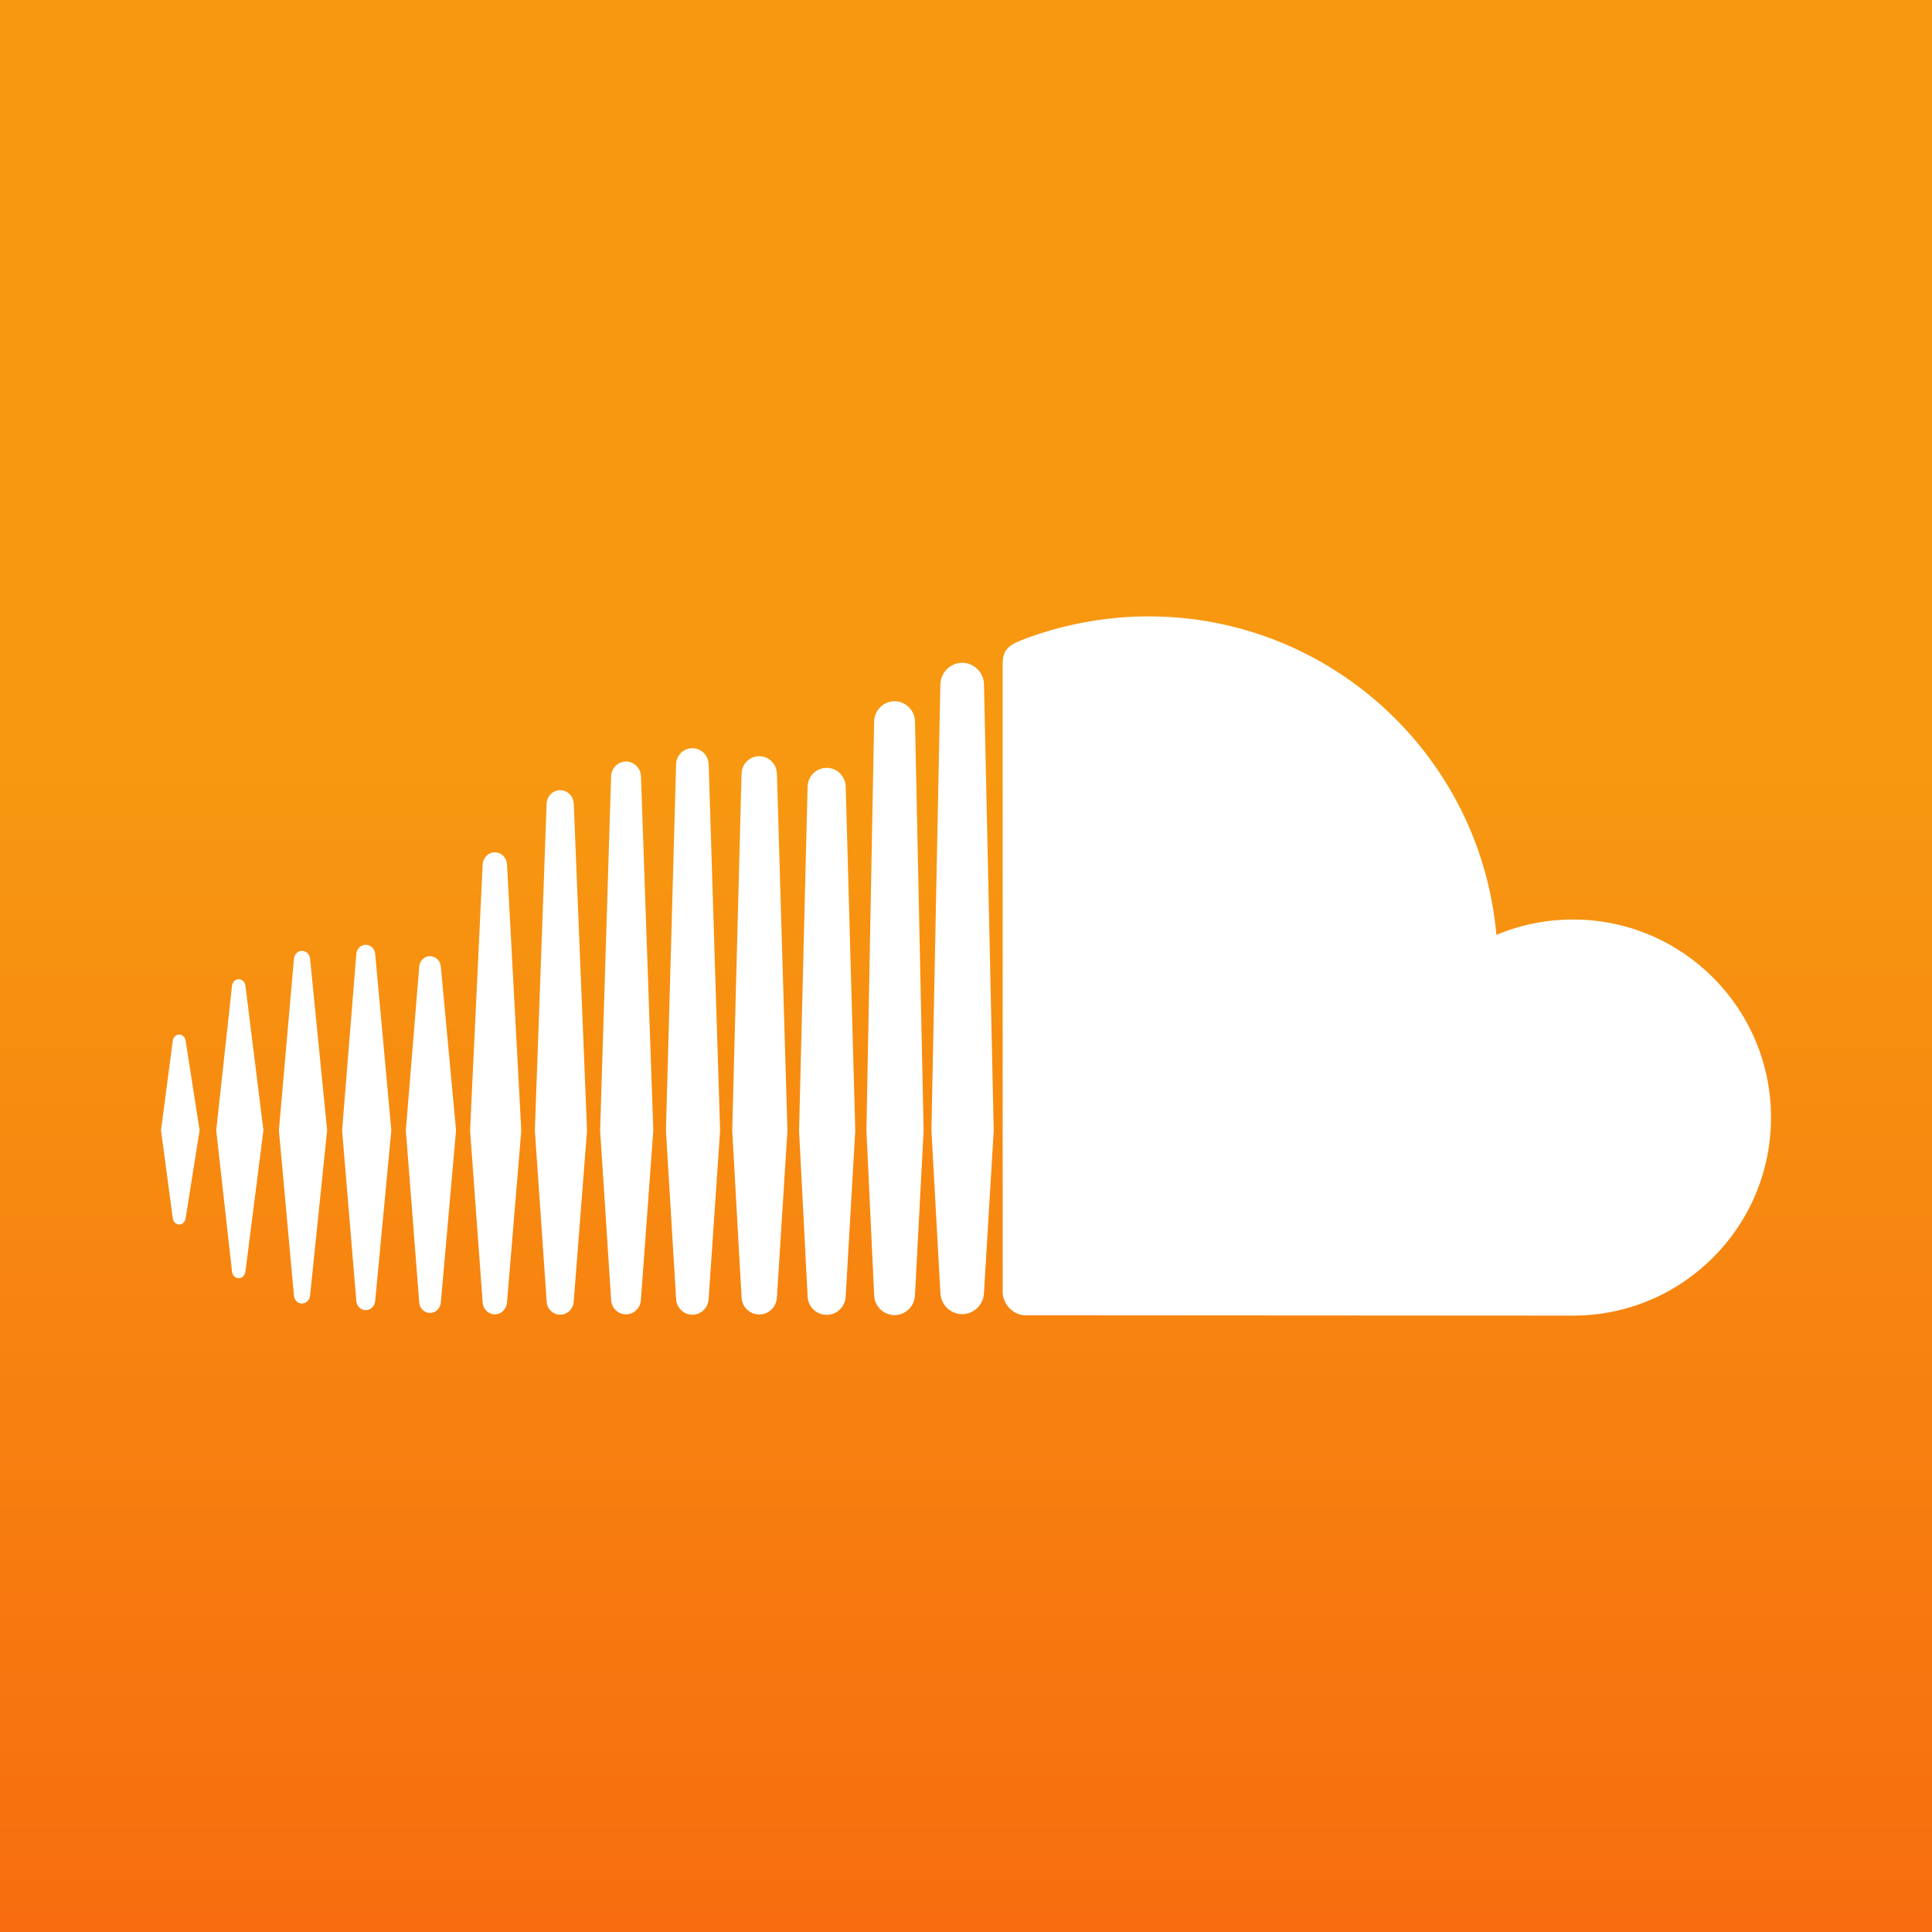
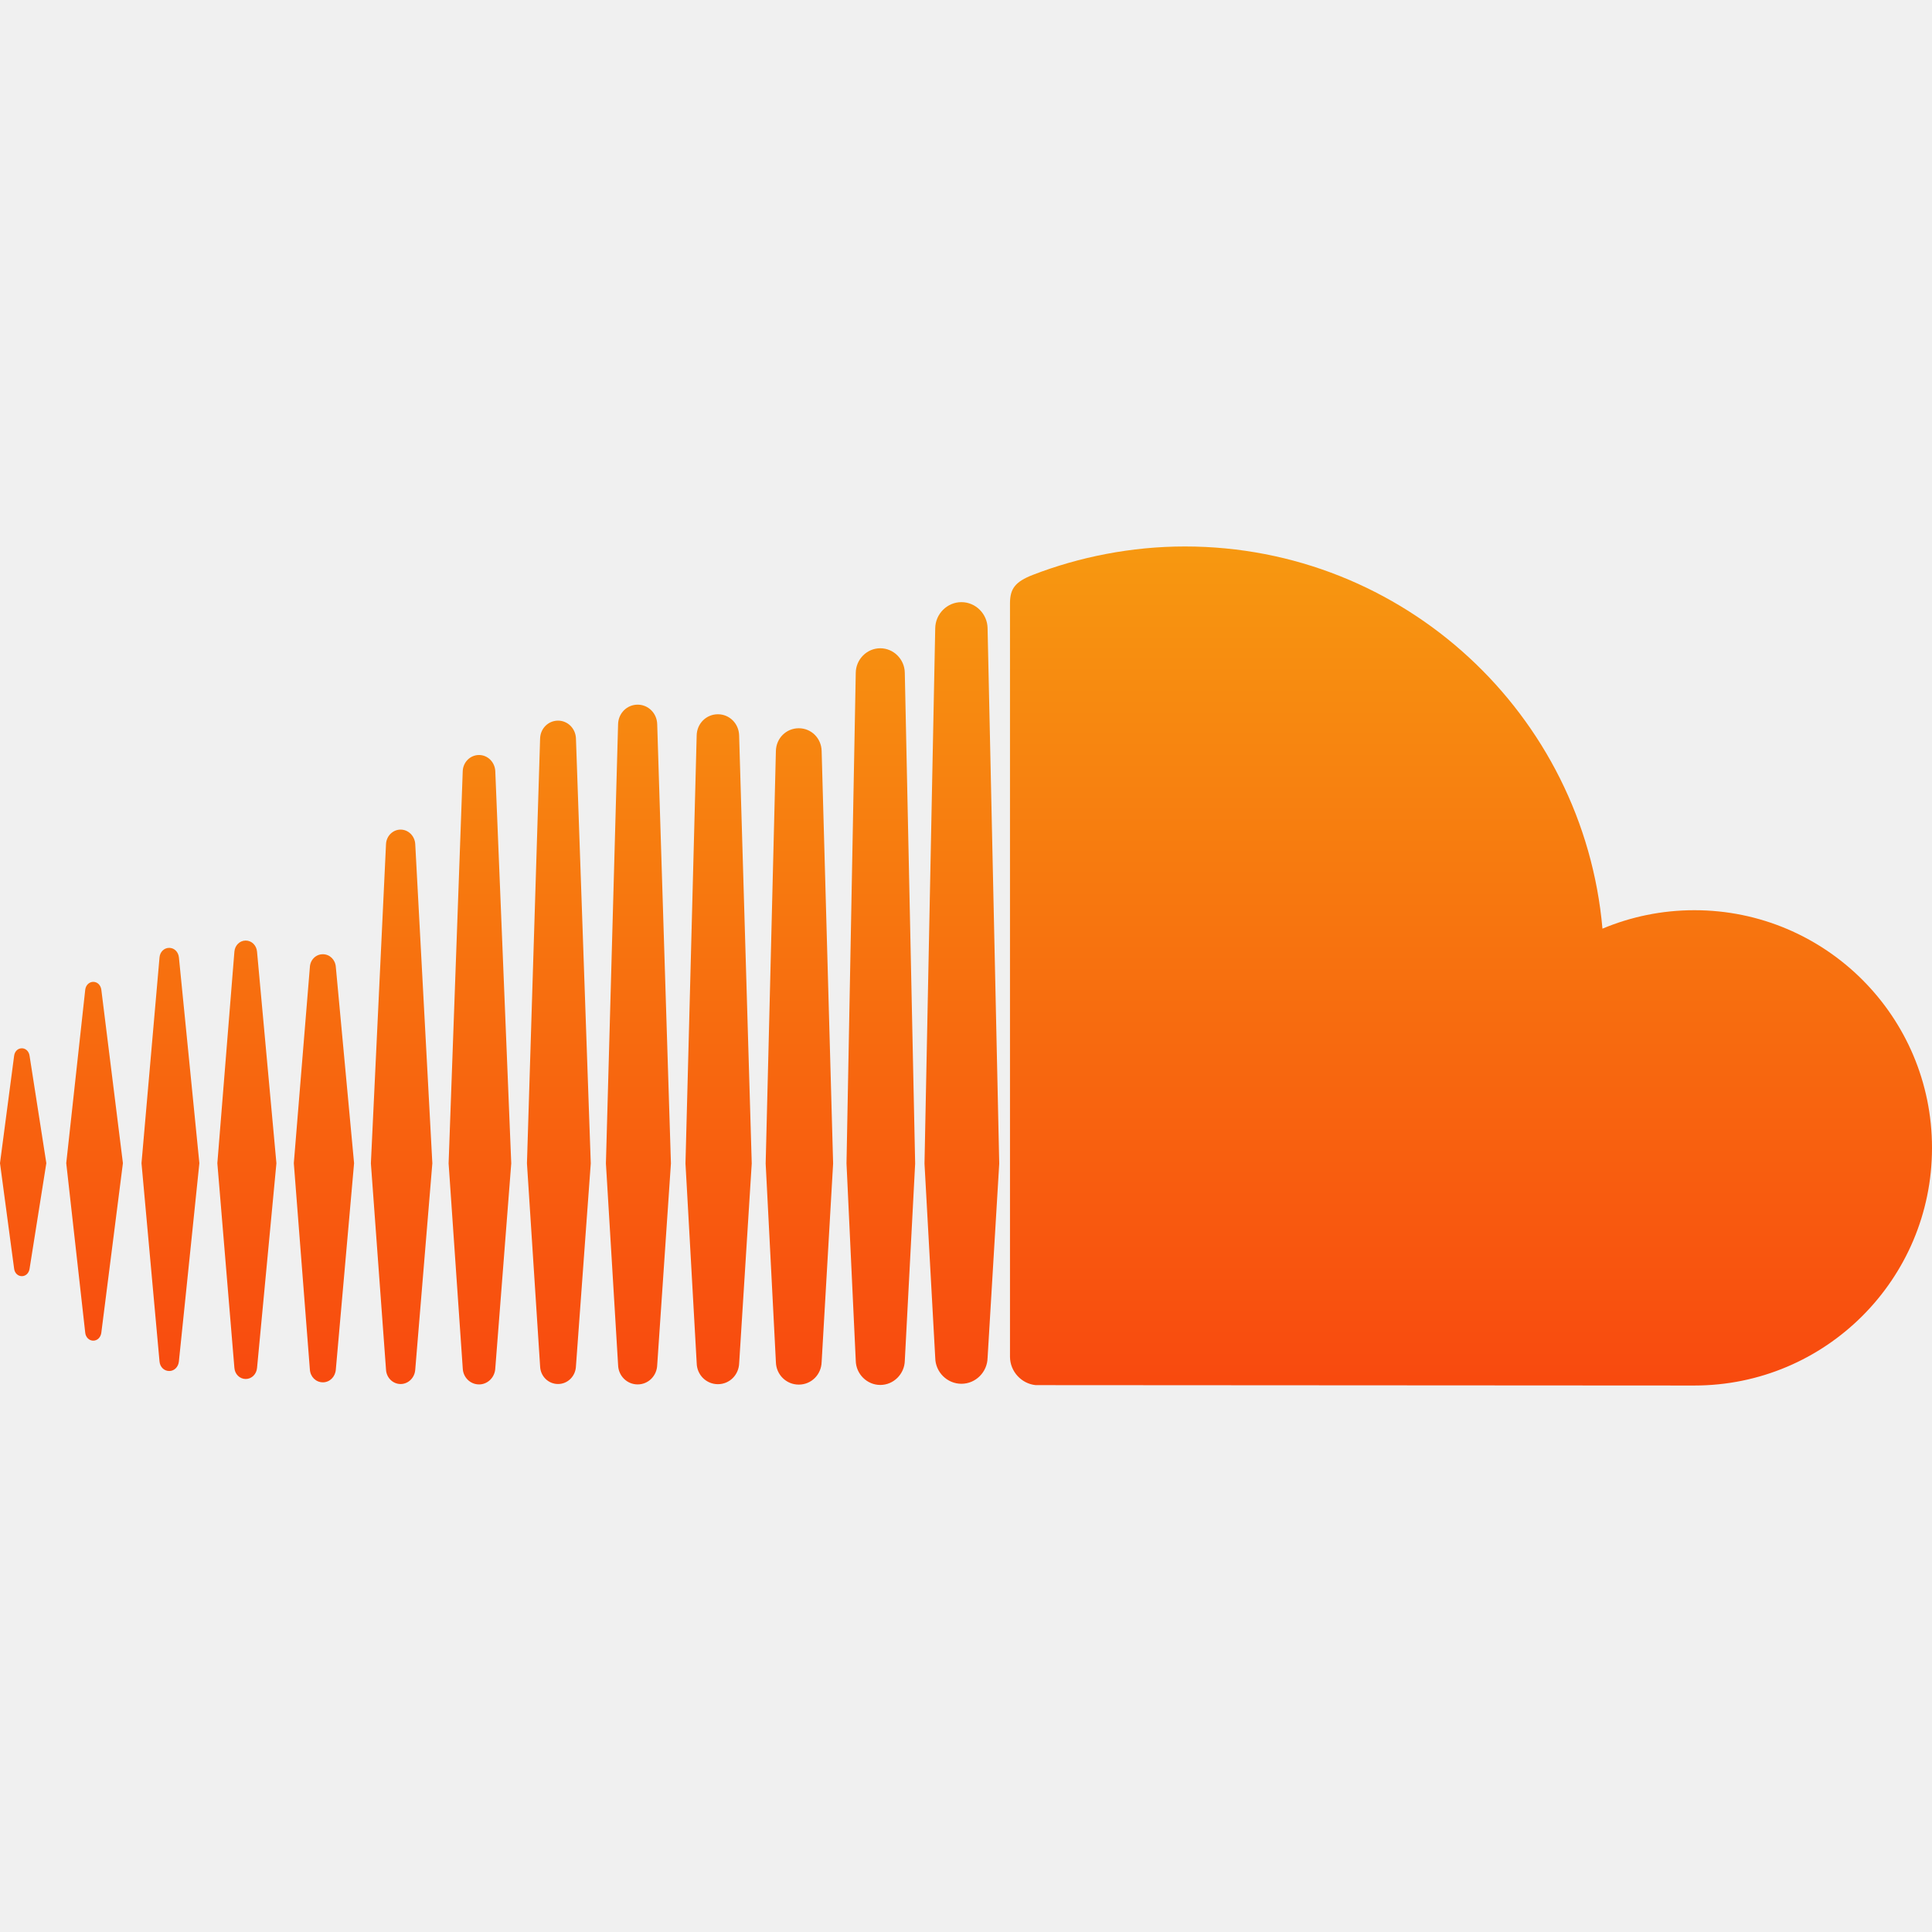
- <svg xmlns="http://www.w3.org/2000/svg" xmlns:xlink="http://www.w3.org/1999/xlink" width="600" height="600" viewBox="0 0 158.75 158.75" version="1.1" id="svg8">
+ <svg xmlns="http://www.w3.org/2000/svg" width="100" height="100" viewBox="0 0 100 100" version="1.1" id="svg8">
  <defs id="defs2">
-     <linearGradient gradientTransform="matrix(1.422721,0,0,1.422721,-36.05089,63.18659)" x1="46.493" y1="0" x2="46.493" y2="53.006" id="SVGID_1_" gradientUnits="userSpaceOnUse">
+     <linearGradient gradientTransform="matrix(1.075442,0,0,1.075442,0,28.28521)" x1="46.493" y1="0" x2="46.493" y2="53.006" id="SVGID_1_" gradientUnits="userSpaceOnUse">
      <stop id="stop2461" style="stop-color:#f79810;stop-opacity:1" offset="0" />
      <stop id="stop2463" style="stop-color:#f8310e;stop-opacity:1" offset="1" />
    </linearGradient>
-     <linearGradient xlink:href="#SVGID_1_" id="linearGradient855" x1="79.642" y1="0.263" x2="79.642" y2="159.017" gradientUnits="userSpaceOnUse" />
  </defs>
-   <g id="layer2">
-     <rect style="opacity:1;fill:url(#linearGradient855);fill-opacity:1;stroke:none;stroke-width:1.398;stroke-miterlimit:4;stroke-dasharray:none;stroke-opacity:1" id="rect847" width="158.75" height="158.75" x="0" y="0" />
-   </g>
-   <g id="layer1" transform="translate(49.28005,-12.53844)">
-     <path d="m -34.553,97.548 c -0.276,0 -0.495,0.213 -0.531,0.518 l -0.967,7.348 0.967,7.222 c 0.036,0.304 0.255,0.516 0.531,0.516 0.267,0 0.485,-0.211 0.528,-0.514 v 0 -0.002 0.002 l 1.147,-7.225 -1.147,-7.35 c -0.041,-0.303 -0.262,-0.516 -0.528,-0.516 z m 5.44,-4.015 c -0.046,-0.316 -0.272,-0.534 -0.551,-0.534 -0.28,0 -0.512,0.225 -0.551,0.534 0,0.003 -1.3,11.881 -1.3,11.881 l 1.3,11.618 c 0.037,0.312 0.269,0.536 0.551,0.536 0.277,0 0.504,-0.219 0.549,-0.534 l 1.48,-11.621 z m 20.493,-10.959 c -0.534,0 -0.975,0.437 -1,0.992 l -1.036,21.859 1.036,14.126 c 0.027,0.552 0.467,0.987 1,0.987 0.531,0 0.97,-0.437 1.002,-0.99 v 0.004 l 1.171,-14.128 -1.171,-21.859 c -0.031,-0.555 -0.471,-0.992 -1.002,-0.992 z m -10.606,7.597 c -0.41,0 -0.744,0.327 -0.777,0.764 l -1.167,14.483 1.167,14.012 c 0.031,0.434 0.367,0.761 0.777,0.761 0.405,0 0.74,-0.327 0.775,-0.761 l 1.326,-14.012 -1.326,-14.486 c -0.036,-0.434 -0.37,-0.761 -0.775,-0.761 z M 2.159,120.536 c 0.662,0 1.199,-0.534 1.226,-1.216 L 4.401,105.431 3.387,76.33 c -0.027,-0.683 -0.565,-1.216 -1.226,-1.216 -0.667,0 -1.206,0.535 -1.228,1.218 0,10e-4 -0.901,29.099 -0.901,29.099 l 0.901,13.894 c 0.021,0.677 0.561,1.212 1.226,1.212 z m 22.066,0.065 c 0.911,0 1.662,-0.75 1.679,-1.672 v 0.01 -0.01 l 0.709,-13.49 -0.709,-33.61 c -0.016,-0.921 -0.768,-1.672 -1.679,-1.672 -0.912,0 -1.665,0.75 -1.679,1.673 l -0.633,33.598 c 0,0.021 0.633,13.51 0.633,13.51 0.014,0.913 0.768,1.663 1.679,1.663 z m -11.117,-0.053 c 0.792,0 1.431,-0.636 1.453,-1.447 v 0.01 l 0.862,-13.678 -0.864,-29.312 c -0.021,-0.811 -0.66,-1.445 -1.453,-1.445 -0.798,0 -1.437,0.635 -1.454,1.445 l -0.767,29.314 0.768,13.675 c 0.017,0.802 0.656,1.438 1.454,1.438 z m -27.052,-0.128 c 0.471,0 0.852,-0.377 0.888,-0.874 l 1.249,-14.129 -1.249,-13.44 c -0.034,-0.497 -0.415,-0.871 -0.888,-0.871 -0.478,0 -0.859,0.377 -0.889,0.876 l -1.1,13.435 1.1,14.128 c 0.031,0.498 0.411,0.875 0.889,0.875 z m -10.522,-0.774 c 0.344,0 0.623,-0.272 0.663,-0.647 l 1.403,-13.584 -1.401,-14.096 c -0.041,-0.377 -0.32,-0.649 -0.664,-0.649 -0.349,0 -0.627,0.273 -0.663,0.649 0,0.002 -1.235,14.096 -1.235,14.096 l 1.235,13.581 c 0.034,0.377 0.313,0.65 0.663,0.65 z M 18.646,75.634 c -0.861,0 -1.551,0.684 -1.568,1.561 l -0.7,28.242 0.7,13.59 c 0.017,0.865 0.706,1.549 1.568,1.549 0.859,0 1.545,-0.683 1.565,-1.559 v 0.011 l 0.785,-13.59 -0.785,-28.247 c -0.02,-0.874 -0.706,-1.558 -1.565,-1.558 z M -3.25,120.565 c 0.595,0 1.086,-0.485 1.114,-1.104 l 1.093,-14.032 -1.093,-26.858 c -0.03,-0.62 -0.519,-1.104 -1.114,-1.104 -0.6,0 -1.09,0.485 -1.115,1.104 0,0.001 -0.967,26.858 -0.967,26.858 l 0.969,14.038 c 0.024,0.613 0.514,1.098 1.114,1.098 z m 12.201,-1.325 v -0.007 L 9.89,105.433 8.951,75.351 c -0.023,-0.747 -0.612,-1.333 -1.339,-1.333 -0.731,0 -1.32,0.585 -1.34,1.333 l -0.834,30.081 0.835,13.808 c 0.02,0.74 0.609,1.325 1.339,1.325 0.728,0 1.315,-0.585 1.339,-1.329 z M 79.971,88.093 c -2.229,0 -4.356,0.451 -6.294,1.263 -1.295,-14.665 -13.593,-26.17 -28.594,-26.17 -3.671,0 -7.249,0.723 -10.409,1.945 -1.228,0.475 -1.555,0.965 -1.566,1.914 v 51.645 c 0.013,0.996 0.785,1.825 1.757,1.924 0.041,0.004 44.814,0.027 45.105,0.027 8.986,0 16.272,-7.286 16.272,-16.273 0,-8.987 -7.284,-16.274 -16.27,-16.274 z m -50.189,-21.093 c -0.977,0 -1.78,0.802 -1.794,1.788 l -0.734,36.656 0.736,13.304 c 0.013,0.972 0.815,1.773 1.793,1.773 0.975,0 1.777,-0.801 1.791,-1.787 v 0.016 l 0.798,-13.305 -0.798,-36.659 c -0.014,-0.983 -0.817,-1.786 -1.791,-1.786 z" id="path2465" style="fill:#ffffff;stroke-width:1.423;fill-opacity:1" />
+   <g id="layer1">
+     <path d="m 1.132,54.259 c -0.209,0 -0.374,0.161 -0.401,0.391 L 0,60.205 0.731,65.664 c 0.027,0.23 0.193,0.39 0.401,0.39 0.202,0 0.367,-0.159 0.399,-0.388 v 0 -0.002 0.002 L 2.398,60.205 1.531,54.65 C 1.5,54.421 1.334,54.259 1.132,54.259 Z m 4.112,-3.035 c -0.034,-0.239 -0.205,-0.403 -0.416,-0.403 -0.212,0 -0.387,0.17 -0.416,0.403 0,0.002 -0.983,8.981 -0.983,8.981 l 0.983,8.782 c 0.028,0.236 0.203,0.405 0.416,0.405 0.21,0 0.381,-0.166 0.415,-0.403 L 6.362,60.205 Z M 20.736,42.94 c -0.403,0 -0.737,0.33 -0.756,0.75 l -0.783,16.523 0.783,10.678 c 0.02,0.417 0.353,0.746 0.756,0.746 0.401,0 0.733,-0.33 0.757,-0.749 v 0.003 L 22.378,60.213 21.493,43.69 C 21.469,43.27 21.137,42.94 20.736,42.94 Z m -8.017,5.743 c -0.31,0 -0.562,0.247 -0.587,0.578 l -0.882,10.948 0.882,10.592 c 0.024,0.328 0.277,0.575 0.587,0.575 0.306,0 0.559,-0.247 0.586,-0.575 L 14.307,60.209 13.304,49.258 c -0.027,-0.328 -0.28,-0.575 -0.586,-0.575 z m 16.165,22.953 c 0.5,0 0.907,-0.403 0.927,-0.92 L 30.578,60.218 29.811,38.22 c -0.02,-0.516 -0.427,-0.92 -0.927,-0.92 -0.504,0 -0.912,0.404 -0.928,0.921 0,7.56e-4 -0.681,21.996 -0.681,21.996 l 0.681,10.503 c 0.016,0.512 0.424,0.916 0.927,0.916 z m 16.68,0.049 c 0.688,0 1.256,-0.567 1.269,-1.264 v 0.008 -0.008 L 47.368,60.225 46.832,34.818 c -0.012,-0.696 -0.581,-1.264 -1.269,-1.264 -0.689,0 -1.258,0.567 -1.269,1.265 l -0.479,25.397 c 0,0.016 0.479,10.212 0.479,10.212 0.011,0.69 0.581,1.257 1.269,1.257 z m -8.403,-0.04 c 0.599,0 1.082,-0.481 1.098,-1.094 v 0.008 L 38.91,60.221 38.257,38.063 c -0.016,-0.613 -0.499,-1.093 -1.098,-1.093 -0.603,0 -1.086,0.48 -1.099,1.093 l -0.58,22.158 0.581,10.337 c 0.013,0.607 0.496,1.087 1.099,1.087 z M 16.711,71.549 c 0.356,0 0.644,-0.285 0.671,-0.66 L 18.327,60.209 17.382,50.049 c -0.026,-0.375 -0.314,-0.658 -0.671,-0.658 -0.361,0 -0.65,0.285 -0.672,0.662 l -0.831,10.155 0.831,10.679 c 0.024,0.376 0.311,0.661 0.672,0.661 z M 8.757,70.964 c 0.26,0 0.471,-0.205 0.501,-0.489 L 10.319,60.206 9.26,49.551 c -0.031,-0.285 -0.242,-0.49 -0.502,-0.49 -0.263,0 -0.474,0.206 -0.501,0.49 0,0.002 -0.933,10.655 -0.933,10.655 l 0.933,10.266 c 0.026,0.285 0.237,0.491 0.501,0.491 z M 41.345,37.694 c -0.651,0 -1.172,0.517 -1.185,1.18 l -0.529,21.349 0.529,10.273 c 0.013,0.654 0.533,1.171 1.185,1.171 0.65,0 1.168,-0.516 1.183,-1.179 v 0.009 L 43.122,60.224 42.528,38.872 c -0.015,-0.66 -0.533,-1.178 -1.183,-1.178 z M 24.794,71.658 c 0.45,0 0.821,-0.367 0.842,-0.835 L 26.462,60.216 25.636,39.914 c -0.023,-0.469 -0.393,-0.835 -0.842,-0.835 -0.454,0 -0.824,0.367 -0.843,0.835 0,7.56e-4 -0.731,20.302 -0.731,20.302 l 0.732,10.611 c 0.018,0.464 0.388,0.83 0.842,0.83 z m 9.223,-1.001 v -0.005 l 0.71,-10.432 -0.71,-22.739 c -0.017,-0.565 -0.462,-1.008 -1.012,-1.008 -0.553,0 -0.998,0.442 -1.013,1.008 l -0.63,22.738 0.631,10.437 c 0.015,0.559 0.46,1.001 1.012,1.001 0.551,0 0.994,-0.442 1.012,-1.004 z M 87.701,47.112 c -1.685,0 -3.293,0.341 -4.758,0.955 C 81.965,36.981 72.669,28.285 61.329,28.285 c -2.775,0 -5.479,0.546 -7.868,1.47 -0.928,0.359 -1.175,0.729 -1.184,1.446 v 39.039 c 0.01,0.753 0.594,1.38 1.328,1.454 0.031,0.003 33.875,0.02 34.095,0.02 C 94.493,71.715 100,66.207 100,59.414 100,52.62 94.494,47.112 87.701,47.112 Z M 49.763,31.167 c -0.739,0 -1.345,0.607 -1.356,1.352 l -0.555,27.709 0.556,10.056 c 0.01,0.735 0.616,1.34 1.355,1.34 0.737,0 1.343,-0.605 1.354,-1.351 v 0.012 L 51.72,60.228 51.117,32.517 c -0.011,-0.743 -0.617,-1.35 -1.354,-1.35 z" id="path2465" style="fill:url(#SVGID_1_);stroke-width:1.075" />
  </g>
</svg>
